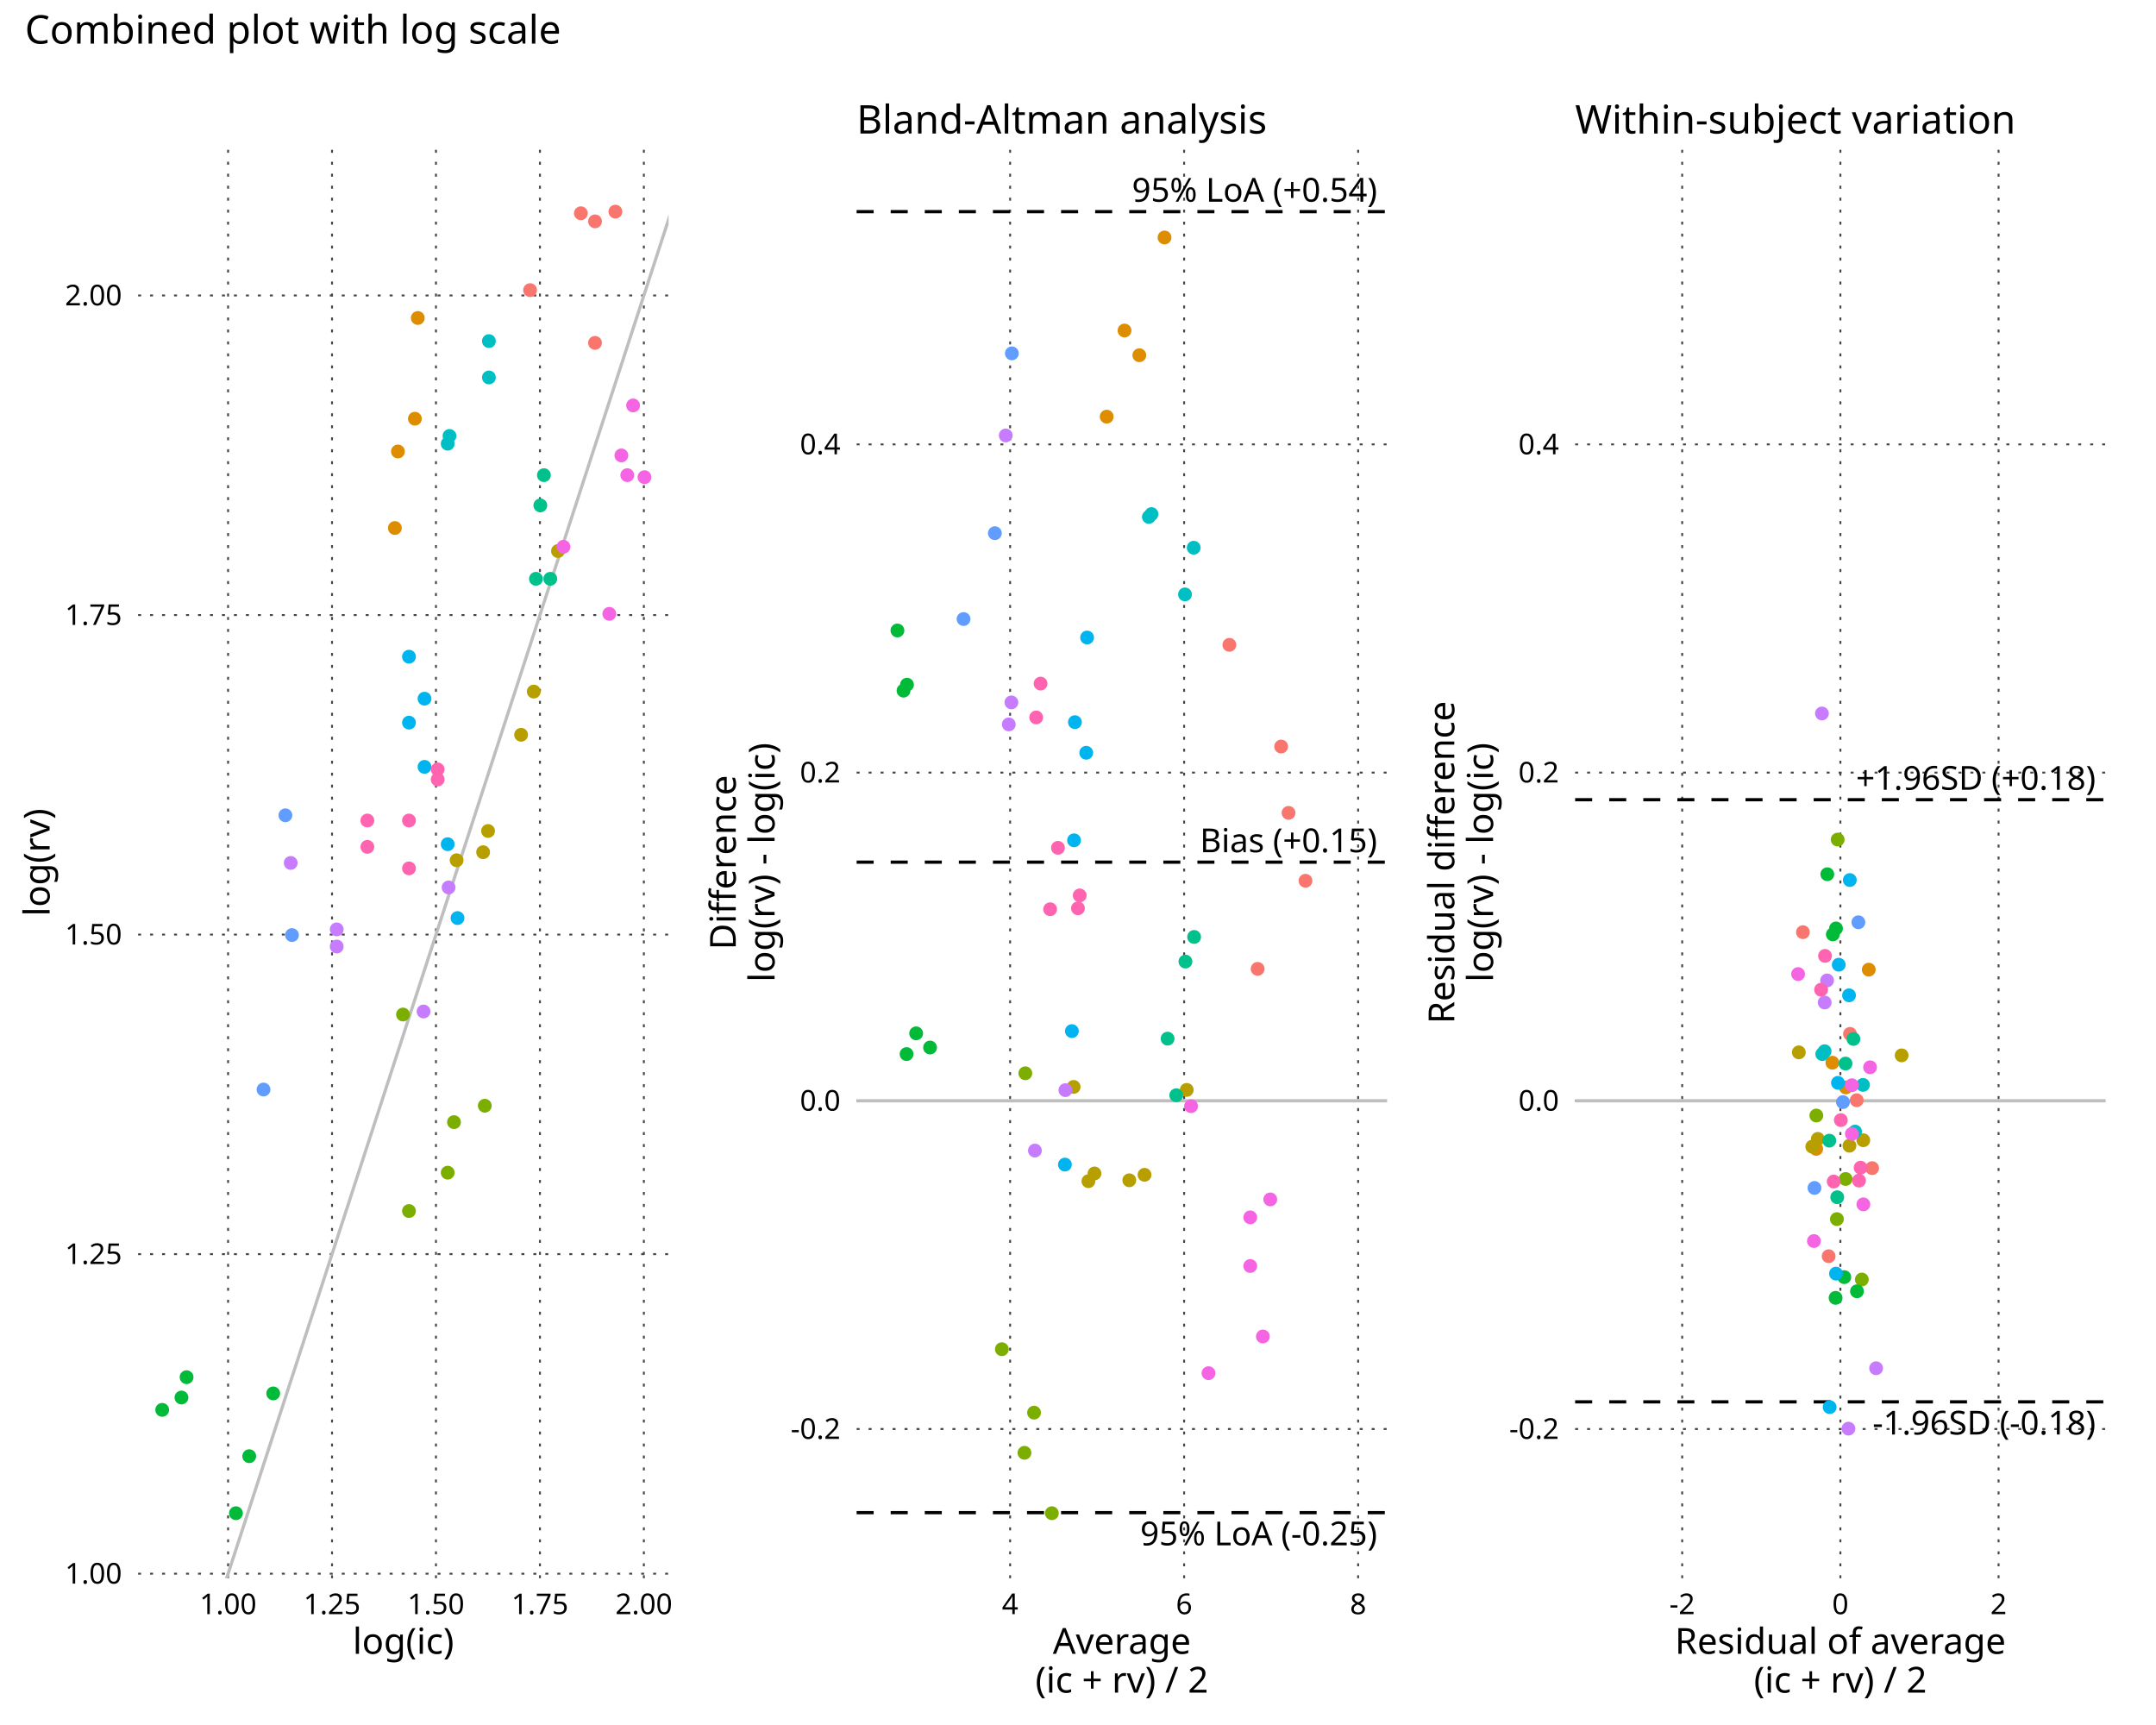
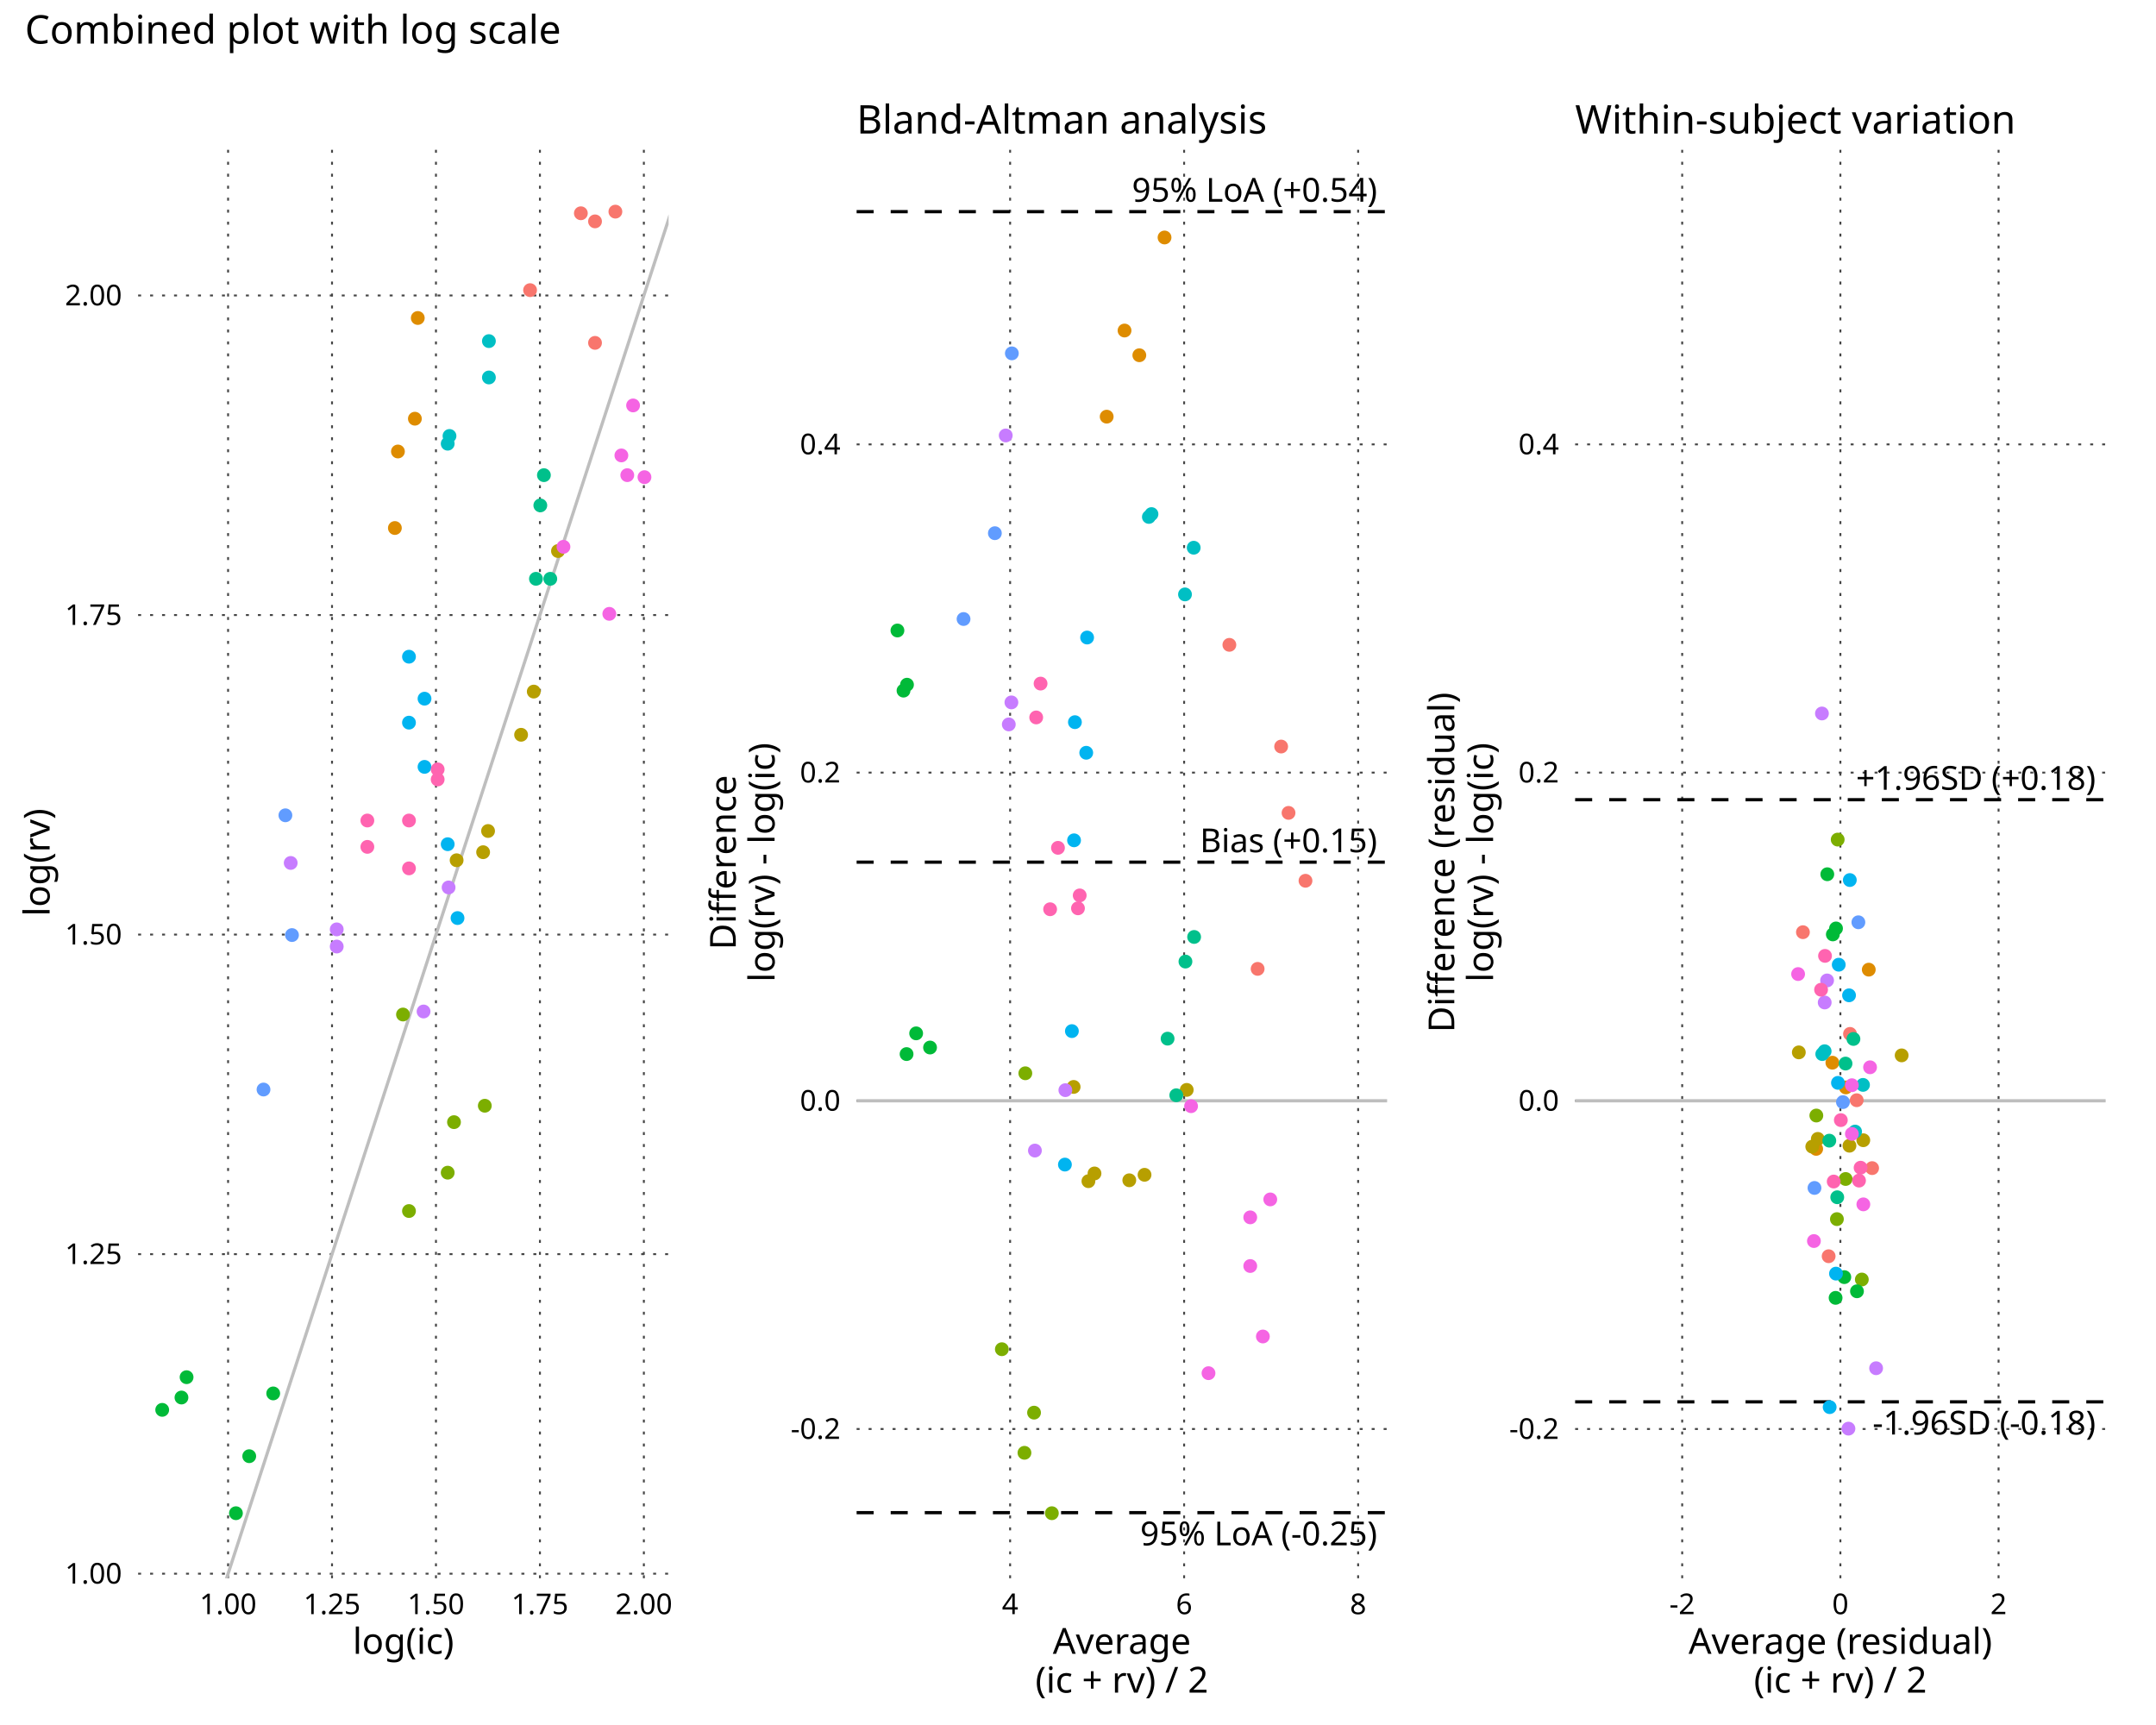
<svg xmlns="http://www.w3.org/2000/svg" class="svglite" data-engine-version="2.0" width="720.00pt" height="576.00pt" viewBox="0 0 720.00 576.00">
  <defs>
    <style type="text/css">
    .svglite line, .svglite polyline, .svglite polygon, .svglite path, .svglite rect, .svglite circle {
      fill: none;
      stroke: #000000;
      stroke-linecap: round;
      stroke-linejoin: round;
      stroke-miterlimit: 10.00;
    }
  </style>
  </defs>
  <rect width="100%" height="100%" style="stroke: none; fill: #FFFFFF;" />
  <defs>
    <clipPath id="cpMC4wMHw3MjAuMDB8MC4wMHw1NzYuMDA=">
      <rect x="0.00" y="0.00" width="720.00" height="576.00" />
    </clipPath>
  </defs>
  <g clip-path="url(#cpMC4wMHw3MjAuMDB8MC4wMHw1NzYuMDA=)">
    <rect x="-0" y="0.00" width="720.00" height="576.00" style="stroke-width: 1.07; stroke: #FFFFFF; fill: #FFFFFF;" />
  </g>
  <defs>
    <clipPath id="cpNDYuMTJ8NzAzLjE4fDQ4Ljk0fDUyNy4wMQ==">
      <rect x="46.12" y="48.94" width="657.06" height="478.07" />
    </clipPath>
  </defs>
  <g clip-path="url(#cpNDYuMTJ8NzAzLjE4fDQ4Ljk0fDUyNy4wMQ==)">
</g>
  <g clip-path="url(#cpMC4wMHw3MjAuMDB8MC4wMHw1NzYuMDA=)">
</g>
  <defs>
    <clipPath id="cpNS40OHwyMzQuNjF8MjIuNzh8NTcwLjUy">
      <rect x="5.48" y="22.78" width="229.14" height="547.74" />
    </clipPath>
  </defs>
  <g clip-path="url(#cpNS40OHwyMzQuNjF8MjIuNzh8NTcwLjUy)">
</g>
  <g clip-path="url(#cpMC4wMHw3MjAuMDB8MC4wMHw1NzYuMDA=)">
</g>
  <defs>
    <clipPath id="cpMjM0LjYxfDQ3NC41N3wyMi43OHw1NzAuNTI=">
      <rect x="234.61" y="22.78" width="239.95" height="547.74" />
    </clipPath>
  </defs>
  <g clip-path="url(#cpMjM0LjYxfDQ3NC41N3wyMi43OHw1NzAuNTI=)">
</g>
  <g clip-path="url(#cpMC4wMHw3MjAuMDB8MC4wMHw1NzYuMDA=)">
</g>
  <defs>
    <clipPath id="cpNDc0LjU3fDcxNC41MnwyMi43OHw1NzAuNTI=">
      <rect x="474.57" y="22.78" width="239.95" height="547.74" />
    </clipPath>
  </defs>
  <g clip-path="url(#cpNDc0LjU3fDcxNC41MnwyMi43OHw1NzAuNTI=)">
</g>
  <g clip-path="url(#cpMC4wMHw3MjAuMDB8MC4wMHw1NzYuMDA=)">
</g>
  <defs>
    <clipPath id="cpNDYuMTJ8MjIzLjI4fDQ4Ljk0fDUyNy4wMQ==">
      <rect x="46.12" y="48.94" width="177.16" height="478.07" />
    </clipPath>
  </defs>
  <g clip-path="url(#cpNDYuMTJ8MjIzLjI4fDQ4Ljk0fDUyNy4wMQ==)">
    <polyline points="46.12,525.47 223.28,525.47 " style="stroke-width: 0.64; stroke: #454545; stroke-dasharray: 1.00,3.00; stroke-linecap: butt;" />
    <polyline points="46.12,418.77 223.28,418.77 " style="stroke-width: 0.64; stroke: #454545; stroke-dasharray: 1.00,3.00; stroke-linecap: butt;" />
    <polyline points="46.12,312.07 223.28,312.07 " style="stroke-width: 0.64; stroke: #454545; stroke-dasharray: 1.00,3.00; stroke-linecap: butt;" />
    <polyline points="46.12,205.37 223.28,205.37 " style="stroke-width: 0.64; stroke: #454545; stroke-dasharray: 1.00,3.00; stroke-linecap: butt;" />
    <polyline points="46.12,98.66 223.28,98.66 " style="stroke-width: 0.64; stroke: #454545; stroke-dasharray: 1.00,3.00; stroke-linecap: butt;" />
    <polyline points="76.17,527.01 76.17,48.94 " style="stroke-width: 0.64; stroke: #454545; stroke-dasharray: 1.00,3.00; stroke-linecap: butt;" />
    <polyline points="110.88,527.01 110.88,48.94 " style="stroke-width: 0.64; stroke: #454545; stroke-dasharray: 1.00,3.00; stroke-linecap: butt;" />
    <polyline points="145.59,527.01 145.59,48.94 " style="stroke-width: 0.64; stroke: #454545; stroke-dasharray: 1.00,3.00; stroke-linecap: butt;" />
    <polyline points="180.31,527.01 180.31,48.94 " style="stroke-width: 0.64; stroke: #454545; stroke-dasharray: 1.00,3.00; stroke-linecap: butt;" />
    <polyline points="215.02,527.01 215.02,48.94 " style="stroke-width: 0.64; stroke: #454545; stroke-dasharray: 1.00,3.00; stroke-linecap: butt;" />
    <line x1="-131.04" y1="1162.42" x2="400.44" y2="-471.29" style="stroke-width: 1.07; stroke: #BEBEBE; stroke-linecap: butt;" />
    <circle cx="198.71" cy="73.92" r="1.95" style="stroke-width: 0.71; stroke: #F8766D; fill: #F8766D;" />
    <circle cx="177.02" cy="96.88" r="1.95" style="stroke-width: 0.71; stroke: #F8766D; fill: #F8766D;" />
    <circle cx="205.51" cy="70.67" r="1.95" style="stroke-width: 0.71; stroke: #F8766D; fill: #F8766D;" />
    <circle cx="198.71" cy="114.49" r="1.95" style="stroke-width: 0.71; stroke: #F8766D; fill: #F8766D;" />
    <circle cx="193.98" cy="71.21" r="1.95" style="stroke-width: 0.71; stroke: #F8766D; fill: #F8766D;" />
    <circle cx="131.87" cy="176.31" r="1.95" style="stroke-width: 0.71; stroke: #DE8C00; fill: #DE8C00;" />
    <circle cx="139.52" cy="106.18" r="1.95" style="stroke-width: 0.71; stroke: #DE8C00; fill: #DE8C00;" />
    <circle cx="138.55" cy="139.81" r="1.95" style="stroke-width: 0.71; stroke: #DE8C00; fill: #DE8C00;" />
    <circle cx="132.89" cy="150.76" r="1.95" style="stroke-width: 0.71; stroke: #DE8C00; fill: #DE8C00;" />
    <circle cx="152.49" cy="287.25" r="1.95" style="stroke-width: 0.71; stroke: #B79F00; fill: #B79F00;" />
    <circle cx="174.02" cy="245.35" r="1.95" style="stroke-width: 0.71; stroke: #B79F00; fill: #B79F00;" />
    <circle cx="162.99" cy="277.48" r="1.95" style="stroke-width: 0.71; stroke: #B79F00; fill: #B79F00;" />
    <circle cx="161.34" cy="284.56" r="1.95" style="stroke-width: 0.71; stroke: #B79F00; fill: #B79F00;" />
    <circle cx="186.34" cy="184.00" r="1.95" style="stroke-width: 0.71; stroke: #B79F00; fill: #B79F00;" />
    <circle cx="178.25" cy="230.93" r="1.95" style="stroke-width: 0.71; stroke: #B79F00; fill: #B79F00;" />
    <circle cx="134.58" cy="338.76" r="1.95" style="stroke-width: 0.71; stroke: #7CAE00; fill: #7CAE00;" />
    <circle cx="136.58" cy="404.38" r="1.95" style="stroke-width: 0.71; stroke: #7CAE00; fill: #7CAE00;" />
    <circle cx="149.51" cy="391.57" r="1.95" style="stroke-width: 0.71; stroke: #7CAE00; fill: #7CAE00;" />
    <circle cx="151.61" cy="374.70" r="1.95" style="stroke-width: 0.71; stroke: #7CAE00; fill: #7CAE00;" />
    <circle cx="161.90" cy="369.22" r="1.95" style="stroke-width: 0.71; stroke: #7CAE00; fill: #7CAE00;" />
    <circle cx="91.24" cy="465.28" r="1.95" style="stroke-width: 0.71; stroke: #00BA38; fill: #00BA38;" />
    <circle cx="83.23" cy="486.24" r="1.95" style="stroke-width: 0.71; stroke: #00BA38; fill: #00BA38;" />
    <circle cx="78.79" cy="505.28" r="1.95" style="stroke-width: 0.71; stroke: #00BA38; fill: #00BA38;" />
    <circle cx="62.31" cy="459.86" r="1.95" style="stroke-width: 0.71; stroke: #00BA38; fill: #00BA38;" />
    <circle cx="54.17" cy="470.77" r="1.95" style="stroke-width: 0.71; stroke: #00BA38; fill: #00BA38;" />
    <circle cx="60.60" cy="466.65" r="1.95" style="stroke-width: 0.71; stroke: #00BA38; fill: #00BA38;" />
    <circle cx="183.77" cy="193.27" r="1.95" style="stroke-width: 0.71; stroke: #00C08B; fill: #00C08B;" />
    <circle cx="181.64" cy="158.66" r="1.95" style="stroke-width: 0.71; stroke: #00C08B; fill: #00C08B;" />
    <circle cx="178.98" cy="193.27" r="1.95" style="stroke-width: 0.71; stroke: #00C08B; fill: #00C08B;" />
    <circle cx="180.44" cy="168.76" r="1.95" style="stroke-width: 0.71; stroke: #00C08B; fill: #00C08B;" />
    <circle cx="163.27" cy="113.90" r="1.95" style="stroke-width: 0.71; stroke: #00BFC4; fill: #00BFC4;" />
    <circle cx="150.11" cy="145.57" r="1.95" style="stroke-width: 0.71; stroke: #00BFC4; fill: #00BFC4;" />
    <circle cx="149.51" cy="148.16" r="1.95" style="stroke-width: 0.71; stroke: #00BFC4; fill: #00BFC4;" />
    <circle cx="163.27" cy="126.04" r="1.95" style="stroke-width: 0.71; stroke: #00BFC4; fill: #00BFC4;" />
    <circle cx="152.79" cy="306.55" r="1.95" style="stroke-width: 0.71; stroke: #00B4F0; fill: #00B4F0;" />
    <circle cx="149.51" cy="281.89" r="1.95" style="stroke-width: 0.71; stroke: #00B4F0; fill: #00B4F0;" />
    <circle cx="141.77" cy="256.07" r="1.95" style="stroke-width: 0.71; stroke: #00B4F0; fill: #00B4F0;" />
    <circle cx="136.58" cy="241.30" r="1.95" style="stroke-width: 0.71; stroke: #00B4F0; fill: #00B4F0;" />
    <circle cx="141.77" cy="233.30" r="1.95" style="stroke-width: 0.71; stroke: #00B4F0; fill: #00B4F0;" />
    <circle cx="136.58" cy="219.28" r="1.95" style="stroke-width: 0.71; stroke: #00B4F0; fill: #00B4F0;" />
    <circle cx="97.51" cy="312.23" r="1.95" style="stroke-width: 0.71; stroke: #619CFF; fill: #619CFF;" />
    <circle cx="95.31" cy="272.24" r="1.95" style="stroke-width: 0.71; stroke: #619CFF; fill: #619CFF;" />
    <circle cx="88.00" cy="363.81" r="1.95" style="stroke-width: 0.71; stroke: #619CFF; fill: #619CFF;" />
    <circle cx="141.45" cy="337.75" r="1.95" style="stroke-width: 0.71; stroke: #C77CFF; fill: #C77CFF;" />
    <circle cx="149.81" cy="296.33" r="1.95" style="stroke-width: 0.71; stroke: #C77CFF; fill: #C77CFF;" />
    <circle cx="97.08" cy="288.15" r="1.95" style="stroke-width: 0.71; stroke: #C77CFF; fill: #C77CFF;" />
    <circle cx="112.45" cy="316.06" r="1.95" style="stroke-width: 0.71; stroke: #C77CFF; fill: #C77CFF;" />
    <circle cx="112.45" cy="310.33" r="1.95" style="stroke-width: 0.71; stroke: #C77CFF; fill: #C77CFF;" />
    <circle cx="211.42" cy="135.38" r="1.95" style="stroke-width: 0.71; stroke: #F564E3; fill: #F564E3;" />
    <circle cx="188.17" cy="182.59" r="1.95" style="stroke-width: 0.71; stroke: #F564E3; fill: #F564E3;" />
    <circle cx="207.51" cy="152.07" r="1.95" style="stroke-width: 0.71; stroke: #F564E3; fill: #F564E3;" />
    <circle cx="209.48" cy="158.66" r="1.95" style="stroke-width: 0.71; stroke: #F564E3; fill: #F564E3;" />
    <circle cx="215.22" cy="159.33" r="1.95" style="stroke-width: 0.71; stroke: #F564E3; fill: #F564E3;" />
    <circle cx="203.48" cy="204.97" r="1.95" style="stroke-width: 0.71; stroke: #F564E3; fill: #F564E3;" />
    <circle cx="146.16" cy="260.27" r="1.95" style="stroke-width: 0.71; stroke: #FF64B0; fill: #FF64B0;" />
    <circle cx="136.58" cy="289.96" r="1.95" style="stroke-width: 0.71; stroke: #FF64B0; fill: #FF64B0;" />
    <circle cx="122.68" cy="273.98" r="1.95" style="stroke-width: 0.71; stroke: #FF64B0; fill: #FF64B0;" />
    <circle cx="122.68" cy="282.78" r="1.95" style="stroke-width: 0.71; stroke: #FF64B0; fill: #FF64B0;" />
    <circle cx="136.58" cy="273.98" r="1.95" style="stroke-width: 0.71; stroke: #FF64B0; fill: #FF64B0;" />
    <circle cx="146.16" cy="256.91" r="1.95" style="stroke-width: 0.71; stroke: #FF64B0; fill: #FF64B0;" />
  </g>
  <g clip-path="url(#cpMC4wMHw3MjAuMDB8MC4wMHw1NzYuMDA=)">
    <text x="40.74" y="528.78" text-anchor="end" style="font-size: 9.60px; font-family: sans;" textLength="18.69px" lengthAdjust="spacingAndGlyphs">1.00</text>
    <text x="40.74" y="422.07" text-anchor="end" style="font-size: 9.60px; font-family: sans;" textLength="18.69px" lengthAdjust="spacingAndGlyphs">1.25</text>
    <text x="40.74" y="315.37" text-anchor="end" style="font-size: 9.60px; font-family: sans;" textLength="18.69px" lengthAdjust="spacingAndGlyphs">1.50</text>
    <text x="40.74" y="208.67" text-anchor="end" style="font-size: 9.60px; font-family: sans;" textLength="18.69px" lengthAdjust="spacingAndGlyphs">1.75</text>
    <text x="40.74" y="101.97" text-anchor="end" style="font-size: 9.60px; font-family: sans;" textLength="18.69px" lengthAdjust="spacingAndGlyphs">2.00</text>
    <text x="76.17" y="538.99" text-anchor="middle" style="font-size: 9.60px; font-family: sans;" textLength="18.69px" lengthAdjust="spacingAndGlyphs">1.00</text>
    <text x="110.88" y="538.99" text-anchor="middle" style="font-size: 9.60px; font-family: sans;" textLength="18.69px" lengthAdjust="spacingAndGlyphs">1.25</text>
    <text x="145.59" y="538.99" text-anchor="middle" style="font-size: 9.60px; font-family: sans;" textLength="18.69px" lengthAdjust="spacingAndGlyphs">1.50</text>
    <text x="180.31" y="538.99" text-anchor="middle" style="font-size: 9.60px; font-family: sans;" textLength="18.69px" lengthAdjust="spacingAndGlyphs">1.75</text>
    <text x="215.02" y="538.99" text-anchor="middle" style="font-size: 9.60px; font-family: sans;" textLength="18.69px" lengthAdjust="spacingAndGlyphs">2.00</text>
    <text x="134.70" y="552.23" text-anchor="middle" style="font-size: 12.00px; font-family: sans;" textLength="32.67px" lengthAdjust="spacingAndGlyphs">log(ic)</text>
    <text transform="translate(16.57,287.97) rotate(-90)" text-anchor="middle" style="font-size: 12.00px; font-family: sans;" textLength="34.01px" lengthAdjust="spacingAndGlyphs">log(rv)</text>
    <polyline points="286.07,477.16 463.23,477.16 " style="stroke-width: 0.64; stroke: #454545; stroke-dasharray: 1.00,3.00; stroke-linecap: butt;" />
    <polyline points="286.07,367.57 463.23,367.57 " style="stroke-width: 0.64; stroke: #454545; stroke-dasharray: 1.00,3.00; stroke-linecap: butt;" />
    <polyline points="286.07,257.98 463.23,257.98 " style="stroke-width: 0.64; stroke: #454545; stroke-dasharray: 1.00,3.00; stroke-linecap: butt;" />
    <polyline points="286.07,148.39 463.23,148.39 " style="stroke-width: 0.64; stroke: #454545; stroke-dasharray: 1.00,3.00; stroke-linecap: butt;" />
    <polyline points="337.33,527.01 337.33,48.94 " style="stroke-width: 0.64; stroke: #454545; stroke-dasharray: 1.00,3.00; stroke-linecap: butt;" />
    <polyline points="395.44,527.01 395.44,48.94 " style="stroke-width: 0.64; stroke: #454545; stroke-dasharray: 1.00,3.00; stroke-linecap: butt;" />
    <polyline points="453.55,527.01 453.55,48.94 " style="stroke-width: 0.64; stroke: #454545; stroke-dasharray: 1.00,3.00; stroke-linecap: butt;" />
    <line x1="286.07" y1="367.57" x2="463.23" y2="367.57" style="stroke-width: 1.07; stroke: #BEBEBE; stroke-linecap: butt;" />
    <line x1="286.07" y1="287.88" x2="463.23" y2="287.88" style="stroke-width: 1.07; stroke-dasharray: 5.69,5.69; stroke-linecap: butt;" />
    <line x1="286.07" y1="505.09" x2="463.23" y2="505.09" style="stroke-width: 1.07; stroke-dasharray: 5.69,5.69; stroke-linecap: butt;" />
    <line x1="286.07" y1="70.67" x2="463.23" y2="70.67" style="stroke-width: 1.07; stroke-dasharray: 5.69,5.69; stroke-linecap: butt;" />
    <circle cx="430.31" cy="271.43" r="1.95" style="stroke-width: 0.71; stroke: #F8766D; fill: #F8766D;" />
    <circle cx="410.55" cy="215.32" r="1.95" style="stroke-width: 0.71; stroke: #F8766D; fill: #F8766D;" />
    <circle cx="435.97" cy="294.10" r="1.95" style="stroke-width: 0.71; stroke: #F8766D; fill: #F8766D;" />
    <circle cx="419.99" cy="323.52" r="1.95" style="stroke-width: 0.71; stroke: #F8766D; fill: #F8766D;" />
    <circle cx="427.84" cy="249.28" r="1.95" style="stroke-width: 0.71; stroke: #F8766D; fill: #F8766D;" />
    <circle cx="369.58" cy="139.13" r="1.95" style="stroke-width: 0.71; stroke: #DE8C00; fill: #DE8C00;" />
    <circle cx="388.90" cy="79.30" r="1.95" style="stroke-width: 0.71; stroke: #DE8C00; fill: #DE8C00;" />
    <circle cx="380.48" cy="118.62" r="1.95" style="stroke-width: 0.71; stroke: #DE8C00; fill: #DE8C00;" />
    <circle cx="375.54" cy="110.37" r="1.95" style="stroke-width: 0.71; stroke: #DE8C00; fill: #DE8C00;" />
    <circle cx="358.54" cy="362.94" r="1.95" style="stroke-width: 0.71; stroke: #B79F00; fill: #B79F00;" />
    <circle cx="377.13" cy="394.11" r="1.95" style="stroke-width: 0.71; stroke: #B79F00; fill: #B79F00;" />
    <circle cx="365.51" cy="391.83" r="1.95" style="stroke-width: 0.71; stroke: #B79F00; fill: #B79F00;" />
    <circle cx="363.48" cy="394.41" r="1.95" style="stroke-width: 0.71; stroke: #B79F00; fill: #B79F00;" />
    <circle cx="396.31" cy="363.93" r="1.95" style="stroke-width: 0.71; stroke: #B79F00; fill: #B79F00;" />
    <circle cx="382.22" cy="392.28" r="1.95" style="stroke-width: 0.71; stroke: #B79F00; fill: #B79F00;" />
    <circle cx="342.41" cy="358.38" r="1.95" style="stroke-width: 0.71; stroke: #7CAE00; fill: #7CAE00;" />
    <circle cx="334.57" cy="450.52" r="1.95" style="stroke-width: 0.71; stroke: #7CAE00; fill: #7CAE00;" />
    <circle cx="342.12" cy="485.11" r="1.95" style="stroke-width: 0.71; stroke: #7CAE00; fill: #7CAE00;" />
    <circle cx="345.32" cy="471.70" r="1.95" style="stroke-width: 0.71; stroke: #7CAE00; fill: #7CAE00;" />
    <circle cx="351.27" cy="505.28" r="1.95" style="stroke-width: 0.71; stroke: #7CAE00; fill: #7CAE00;" />
    <circle cx="310.59" cy="349.78" r="1.95" style="stroke-width: 0.71; stroke: #00BA38; fill: #00BA38;" />
    <circle cx="305.95" cy="345.05" r="1.95" style="stroke-width: 0.71; stroke: #00BA38; fill: #00BA38;" />
    <circle cx="302.75" cy="351.97" r="1.95" style="stroke-width: 0.71; stroke: #00BA38; fill: #00BA38;" />
    <circle cx="302.89" cy="228.63" r="1.95" style="stroke-width: 0.71; stroke: #00BA38; fill: #00BA38;" />
    <circle cx="299.70" cy="210.53" r="1.95" style="stroke-width: 0.71; stroke: #00BA38; fill: #00BA38;" />
    <circle cx="301.73" cy="230.61" r="1.95" style="stroke-width: 0.71; stroke: #00BA38; fill: #00BA38;" />
    <circle cx="392.82" cy="365.72" r="1.95" style="stroke-width: 0.71; stroke: #00C08B; fill: #00C08B;" />
    <circle cx="398.78" cy="312.86" r="1.95" style="stroke-width: 0.71; stroke: #00C08B; fill: #00C08B;" />
    <circle cx="389.92" cy="346.82" r="1.95" style="stroke-width: 0.71; stroke: #00C08B; fill: #00C08B;" />
    <circle cx="395.88" cy="321.08" r="1.95" style="stroke-width: 0.71; stroke: #00C08B; fill: #00C08B;" />
    <circle cx="398.64" cy="182.89" r="1.95" style="stroke-width: 0.71; stroke: #00BFC4; fill: #00BFC4;" />
    <circle cx="384.54" cy="171.66" r="1.95" style="stroke-width: 0.71; stroke: #00BFC4; fill: #00BFC4;" />
    <circle cx="383.67" cy="172.61" r="1.95" style="stroke-width: 0.71; stroke: #00BFC4; fill: #00BFC4;" />
    <circle cx="395.73" cy="198.48" r="1.95" style="stroke-width: 0.71; stroke: #00BFC4; fill: #00BFC4;" />
    <circle cx="355.63" cy="388.87" r="1.95" style="stroke-width: 0.71; stroke: #00B4F0; fill: #00B4F0;" />
    <circle cx="357.96" cy="344.30" r="1.95" style="stroke-width: 0.71; stroke: #00B4F0; fill: #00B4F0;" />
    <circle cx="358.68" cy="280.59" r="1.95" style="stroke-width: 0.71; stroke: #00B4F0; fill: #00B4F0;" />
    <circle cx="358.97" cy="241.14" r="1.95" style="stroke-width: 0.71; stroke: #00B4F0; fill: #00B4F0;" />
    <circle cx="362.75" cy="251.36" r="1.95" style="stroke-width: 0.71; stroke: #00B4F0; fill: #00B4F0;" />
    <circle cx="363.04" cy="212.88" r="1.95" style="stroke-width: 0.71; stroke: #00B4F0; fill: #00B4F0;" />
    <circle cx="332.24" cy="178.04" r="1.95" style="stroke-width: 0.71; stroke: #619CFF; fill: #619CFF;" />
    <circle cx="337.91" cy="117.99" r="1.95" style="stroke-width: 0.71; stroke: #619CFF; fill: #619CFF;" />
    <circle cx="321.78" cy="206.70" r="1.95" style="stroke-width: 0.71; stroke: #619CFF; fill: #619CFF;" />
    <circle cx="345.61" cy="384.19" r="1.95" style="stroke-width: 0.71; stroke: #C77CFF; fill: #C77CFF;" />
    <circle cx="355.78" cy="364.02" r="1.95" style="stroke-width: 0.71; stroke: #C77CFF; fill: #C77CFF;" />
    <circle cx="335.87" cy="145.40" r="1.95" style="stroke-width: 0.71; stroke: #C77CFF; fill: #C77CFF;" />
    <circle cx="336.89" cy="241.89" r="1.95" style="stroke-width: 0.71; stroke: #C77CFF; fill: #C77CFF;" />
    <circle cx="337.76" cy="234.54" r="1.95" style="stroke-width: 0.71; stroke: #C77CFF; fill: #C77CFF;" />
    <circle cx="424.21" cy="400.50" r="1.95" style="stroke-width: 0.71; stroke: #F564E3; fill: #F564E3;" />
    <circle cx="397.76" cy="369.37" r="1.95" style="stroke-width: 0.71; stroke: #F564E3; fill: #F564E3;" />
    <circle cx="417.52" cy="406.49" r="1.95" style="stroke-width: 0.71; stroke: #F564E3; fill: #F564E3;" />
    <circle cx="417.52" cy="422.74" r="1.95" style="stroke-width: 0.71; stroke: #F564E3; fill: #F564E3;" />
    <circle cx="421.74" cy="446.27" r="1.95" style="stroke-width: 0.71; stroke: #F564E3; fill: #F564E3;" />
    <circle cx="403.58" cy="458.52" r="1.95" style="stroke-width: 0.71; stroke: #F564E3; fill: #F564E3;" />
    <circle cx="359.99" cy="303.30" r="1.95" style="stroke-width: 0.71; stroke: #FF64B0; fill: #FF64B0;" />
    <circle cx="350.69" cy="303.61" r="1.95" style="stroke-width: 0.71; stroke: #FF64B0; fill: #FF64B0;" />
    <circle cx="347.50" cy="228.26" r="1.95" style="stroke-width: 0.71; stroke: #FF64B0; fill: #FF64B0;" />
    <circle cx="346.04" cy="239.56" r="1.95" style="stroke-width: 0.71; stroke: #FF64B0; fill: #FF64B0;" />
    <circle cx="353.31" cy="283.10" r="1.95" style="stroke-width: 0.71; stroke: #FF64B0; fill: #FF64B0;" />
    <circle cx="360.57" cy="298.99" r="1.95" style="stroke-width: 0.71; stroke: #FF64B0; fill: #FF64B0;" />
    <polygon points="398.75,287.88 461.24,287.88 461.16,287.88 461.48,287.86 461.79,287.80 462.09,287.69 462.37,287.53 462.62,287.32 462.83,287.08 463.00,286.81 463.13,286.52 463.20,286.21 463.23,285.89 463.23,285.89 463.23,275.64 463.23,275.64 463.20,275.33 463.13,275.01 463.00,274.72 462.83,274.45 462.62,274.21 462.37,274.01 462.09,273.85 461.79,273.74 461.48,273.67 461.24,273.66 398.75,273.66 398.99,273.67 398.67,273.66 398.36,273.70 398.05,273.79 397.76,273.92 397.50,274.10 397.27,274.33 397.07,274.58 396.92,274.86 396.82,275.17 396.77,275.48 396.77,275.64 396.77,285.89 396.77,285.73 396.77,286.05 396.82,286.37 396.92,286.67 397.07,286.95 397.27,287.21 397.50,287.43 397.76,287.61 398.05,287.75 398.36,287.84 398.67,287.88 " style="stroke-width: nan; stroke: none; fill: none;" />
    <text x="459.92" y="284.57" text-anchor="end" style="font-size: 11.04px; font-family: sans;" textLength="59.84px" lengthAdjust="spacingAndGlyphs">Bias (+0.15)</text>
    <polygon points="378.20,519.31 461.24,519.31 461.16,519.31 461.48,519.30 461.79,519.23 462.09,519.12 462.37,518.96 462.62,518.76 462.83,518.52 463.00,518.25 463.13,517.95 463.20,517.64 463.23,517.32 463.23,517.32 463.23,507.08 463.23,507.08 463.20,506.76 463.13,506.45 463.00,506.15 462.83,505.88 462.62,505.64 462.37,505.44 462.09,505.28 461.79,505.17 461.48,505.10 461.24,505.09 378.20,505.09 378.44,505.10 378.12,505.09 377.80,505.13 377.49,505.22 377.21,505.36 376.94,505.54 376.71,505.76 376.52,506.02 376.37,506.30 376.27,506.60 376.22,506.92 376.21,507.08 376.21,517.32 376.22,517.16 376.22,517.48 376.27,517.80 376.37,518.10 376.52,518.39 376.71,518.64 376.94,518.86 377.21,519.05 377.49,519.18 377.80,519.27 378.12,519.31 " style="stroke-width: nan; stroke: none; fill: none;" />
    <text x="459.92" y="516.00" text-anchor="end" style="font-size: 11.04px; font-family: sans;" textLength="80.39px" lengthAdjust="spacingAndGlyphs">95% LoA (-0.25)</text>
    <polygon points="375.42,70.67 461.24,70.67 461.16,70.66 461.48,70.65 461.79,70.59 462.09,70.47 462.37,70.31 462.62,70.11 462.83,69.87 463.00,69.60 463.13,69.31 463.20,69.00 463.23,68.68 463.23,68.68 463.23,58.43 463.23,58.43 463.20,58.11 463.13,57.80 463.00,57.51 462.83,57.24 462.62,57.00 462.37,56.80 462.09,56.64 461.79,56.52 461.48,56.46 461.24,56.44 375.42,56.44 375.66,56.46 375.34,56.45 375.03,56.48 374.72,56.57 374.43,56.71 374.17,56.89 373.94,57.11 373.74,57.37 373.60,57.65 373.49,57.96 373.44,58.27 373.44,58.43 373.44,68.68 373.44,68.52 373.44,68.84 373.49,69.15 373.60,69.46 373.74,69.74 373.94,70.00 374.17,70.22 374.43,70.40 374.72,70.54 375.03,70.63 375.34,70.66 " style="stroke-width: nan; stroke: none; fill: none;" />
    <text x="459.92" y="67.35" text-anchor="end" style="font-size: 11.04px; font-family: sans;" textLength="83.17px" lengthAdjust="spacingAndGlyphs">95% LoA (+0.54)</text>
    <text x="280.69" y="480.46" text-anchor="end" style="font-size: 9.60px; font-family: sans;" textLength="16.54px" lengthAdjust="spacingAndGlyphs">-0.2</text>
    <text x="280.69" y="370.87" text-anchor="end" style="font-size: 9.60px; font-family: sans;" textLength="13.35px" lengthAdjust="spacingAndGlyphs">0.0</text>
    <text x="280.69" y="261.28" text-anchor="end" style="font-size: 9.60px; font-family: sans;" textLength="13.35px" lengthAdjust="spacingAndGlyphs">0.2</text>
    <text x="280.69" y="151.69" text-anchor="end" style="font-size: 9.60px; font-family: sans;" textLength="13.35px" lengthAdjust="spacingAndGlyphs">0.4</text>
    <text x="337.33" y="538.99" text-anchor="middle" style="font-size: 9.60px; font-family: sans;" textLength="5.34px" lengthAdjust="spacingAndGlyphs">4</text>
    <text x="395.44" y="538.99" text-anchor="middle" style="font-size: 9.60px; font-family: sans;" textLength="5.34px" lengthAdjust="spacingAndGlyphs">6</text>
    <text x="453.55" y="538.99" text-anchor="middle" style="font-size: 9.60px; font-family: sans;" textLength="5.34px" lengthAdjust="spacingAndGlyphs">8</text>
    <text x="374.65" y="552.23" text-anchor="middle" style="font-size: 12.00px; font-family: sans;" textLength="44.70px" lengthAdjust="spacingAndGlyphs">Average</text>
    <text x="374.65" y="565.19" text-anchor="middle" style="font-size: 12.00px; font-family: sans;" textLength="57.02px" lengthAdjust="spacingAndGlyphs">(ic + rv) / 2</text>
    <text transform="translate(245.71,287.97) rotate(-90)" text-anchor="middle" style="font-size: 12.00px; font-family: sans;" textLength="54.70px" lengthAdjust="spacingAndGlyphs">Difference</text>
    <text transform="translate(258.67,287.97) rotate(-90)" text-anchor="middle" style="font-size: 12.00px; font-family: sans;" textLength="77.34px" lengthAdjust="spacingAndGlyphs">log(rv) - log(ic)</text>
    <text x="286.07" y="44.58" style="font-size: 13.20px; font-family: sans;" textLength="130.62px" lengthAdjust="spacingAndGlyphs">Bland-Altman analysis</text>
    <polyline points="526.02,477.16 703.18,477.16 " style="stroke-width: 0.64; stroke: #454545; stroke-dasharray: 1.00,3.00; stroke-linecap: butt;" />
    <polyline points="526.02,367.57 703.18,367.57 " style="stroke-width: 0.64; stroke: #454545; stroke-dasharray: 1.00,3.00; stroke-linecap: butt;" />
    <polyline points="526.02,257.98 703.18,257.98 " style="stroke-width: 0.64; stroke: #454545; stroke-dasharray: 1.00,3.00; stroke-linecap: butt;" />
    <polyline points="526.02,148.39 703.18,148.39 " style="stroke-width: 0.64; stroke: #454545; stroke-dasharray: 1.00,3.00; stroke-linecap: butt;" />
    <polyline points="561.77,527.01 561.77,48.94 " style="stroke-width: 0.64; stroke: #454545; stroke-dasharray: 1.00,3.00; stroke-linecap: butt;" />
    <polyline points="614.60,527.01 614.60,48.94 " style="stroke-width: 0.64; stroke: #454545; stroke-dasharray: 1.00,3.00; stroke-linecap: butt;" />
    <polyline points="667.43,527.01 667.43,48.94 " style="stroke-width: 0.64; stroke: #454545; stroke-dasharray: 1.00,3.00; stroke-linecap: butt;" />
    <line x1="526.02" y1="367.57" x2="703.18" y2="367.57" style="stroke-width: 1.07; stroke: #BEBEBE; stroke-linecap: butt;" />
    <line x1="526.02" y1="468.10" x2="703.18" y2="468.10" style="stroke-width: 1.07; stroke-dasharray: 5.69,5.69; stroke-linecap: butt;" />
    <line x1="526.02" y1="267.04" x2="703.18" y2="267.04" style="stroke-width: 1.07; stroke-dasharray: 5.69,5.69; stroke-linecap: butt;" />
    <circle cx="620.05" cy="367.38" r="1.95" style="stroke-width: 0.71; stroke: #F8766D; fill: #F8766D;" />
    <circle cx="602.09" cy="311.27" r="1.95" style="stroke-width: 0.71; stroke: #F8766D; fill: #F8766D;" />
    <circle cx="625.20" cy="390.05" r="1.95" style="stroke-width: 0.71; stroke: #F8766D; fill: #F8766D;" />
    <circle cx="610.68" cy="419.47" r="1.95" style="stroke-width: 0.71; stroke: #F8766D; fill: #F8766D;" />
    <circle cx="617.81" cy="345.23" r="1.95" style="stroke-width: 0.71; stroke: #F8766D; fill: #F8766D;" />
    <circle cx="606.52" cy="383.62" r="1.95" style="stroke-width: 0.71; stroke: #DE8C00; fill: #DE8C00;" />
    <circle cx="624.08" cy="323.78" r="1.95" style="stroke-width: 0.71; stroke: #DE8C00; fill: #DE8C00;" />
    <circle cx="616.42" cy="363.10" r="1.95" style="stroke-width: 0.71; stroke: #DE8C00; fill: #DE8C00;" />
    <circle cx="611.93" cy="354.85" r="1.95" style="stroke-width: 0.71; stroke: #DE8C00; fill: #DE8C00;" />
    <circle cx="600.72" cy="351.40" r="1.95" style="stroke-width: 0.71; stroke: #B79F00; fill: #B79F00;" />
    <circle cx="617.63" cy="382.57" r="1.95" style="stroke-width: 0.71; stroke: #B79F00; fill: #B79F00;" />
    <circle cx="607.06" cy="380.29" r="1.95" style="stroke-width: 0.71; stroke: #B79F00; fill: #B79F00;" />
    <circle cx="605.21" cy="382.88" r="1.95" style="stroke-width: 0.71; stroke: #B79F00; fill: #B79F00;" />
    <circle cx="635.06" cy="352.40" r="1.95" style="stroke-width: 0.71; stroke: #B79F00; fill: #B79F00;" />
    <circle cx="622.25" cy="380.74" r="1.95" style="stroke-width: 0.71; stroke: #B79F00; fill: #B79F00;" />
    <circle cx="613.70" cy="280.35" r="1.95" style="stroke-width: 0.71; stroke: #7CAE00; fill: #7CAE00;" />
    <circle cx="606.57" cy="372.49" r="1.95" style="stroke-width: 0.71; stroke: #7CAE00; fill: #7CAE00;" />
    <circle cx="613.44" cy="407.08" r="1.95" style="stroke-width: 0.71; stroke: #7CAE00; fill: #7CAE00;" />
    <circle cx="616.35" cy="393.68" r="1.95" style="stroke-width: 0.71; stroke: #7CAE00; fill: #7CAE00;" />
    <circle cx="621.76" cy="427.25" r="1.95" style="stroke-width: 0.71; stroke: #7CAE00; fill: #7CAE00;" />
    <circle cx="620.14" cy="431.18" r="1.95" style="stroke-width: 0.71; stroke: #00BA38; fill: #00BA38;" />
    <circle cx="615.91" cy="426.45" r="1.95" style="stroke-width: 0.71; stroke: #00BA38; fill: #00BA38;" />
    <circle cx="613.00" cy="433.37" r="1.95" style="stroke-width: 0.71; stroke: #00BA38; fill: #00BA38;" />
    <circle cx="613.14" cy="310.02" r="1.95" style="stroke-width: 0.71; stroke: #00BA38; fill: #00BA38;" />
    <circle cx="610.23" cy="291.92" r="1.95" style="stroke-width: 0.71; stroke: #00BA38; fill: #00BA38;" />
    <circle cx="612.08" cy="312.01" r="1.95" style="stroke-width: 0.71; stroke: #00BA38; fill: #00BA38;" />
    <circle cx="613.55" cy="399.78" r="1.95" style="stroke-width: 0.71; stroke: #00C08B; fill: #00C08B;" />
    <circle cx="618.96" cy="346.92" r="1.95" style="stroke-width: 0.71; stroke: #00C08B; fill: #00C08B;" />
    <circle cx="610.90" cy="380.88" r="1.95" style="stroke-width: 0.71; stroke: #00C08B; fill: #00C08B;" />
    <circle cx="616.32" cy="355.14" r="1.95" style="stroke-width: 0.71; stroke: #00C08B; fill: #00C08B;" />
    <circle cx="622.15" cy="362.26" r="1.95" style="stroke-width: 0.71; stroke: #00BFC4; fill: #00BFC4;" />
    <circle cx="609.34" cy="351.02" r="1.95" style="stroke-width: 0.71; stroke: #00BFC4; fill: #00BFC4;" />
    <circle cx="608.55" cy="351.97" r="1.95" style="stroke-width: 0.71; stroke: #00BFC4; fill: #00BFC4;" />
    <circle cx="619.51" cy="377.85" r="1.95" style="stroke-width: 0.71; stroke: #00BFC4; fill: #00BFC4;" />
    <circle cx="611.02" cy="469.86" r="1.95" style="stroke-width: 0.71; stroke: #00B4F0; fill: #00B4F0;" />
    <circle cx="613.13" cy="425.28" r="1.95" style="stroke-width: 0.71; stroke: #00B4F0; fill: #00B4F0;" />
    <circle cx="613.79" cy="361.58" r="1.95" style="stroke-width: 0.71; stroke: #00B4F0; fill: #00B4F0;" />
    <circle cx="614.05" cy="322.13" r="1.95" style="stroke-width: 0.71; stroke: #00B4F0; fill: #00B4F0;" />
    <circle cx="617.49" cy="332.35" r="1.95" style="stroke-width: 0.71; stroke: #00B4F0; fill: #00B4F0;" />
    <circle cx="617.75" cy="293.86" r="1.95" style="stroke-width: 0.71; stroke: #00B4F0; fill: #00B4F0;" />
    <circle cx="615.46" cy="368.01" r="1.95" style="stroke-width: 0.71; stroke: #619CFF; fill: #619CFF;" />
    <circle cx="620.61" cy="307.96" r="1.95" style="stroke-width: 0.71; stroke: #619CFF; fill: #619CFF;" />
    <circle cx="605.95" cy="396.67" r="1.95" style="stroke-width: 0.71; stroke: #619CFF; fill: #619CFF;" />
    <circle cx="617.29" cy="477.04" r="1.95" style="stroke-width: 0.71; stroke: #C77CFF; fill: #C77CFF;" />
    <circle cx="626.53" cy="456.87" r="1.95" style="stroke-width: 0.71; stroke: #C77CFF; fill: #C77CFF;" />
    <circle cx="608.44" cy="238.24" r="1.95" style="stroke-width: 0.71; stroke: #C77CFF; fill: #C77CFF;" />
    <circle cx="609.36" cy="334.74" r="1.95" style="stroke-width: 0.71; stroke: #C77CFF; fill: #C77CFF;" />
    <circle cx="610.16" cy="327.38" r="1.95" style="stroke-width: 0.71; stroke: #C77CFF; fill: #C77CFF;" />
    <circle cx="624.51" cy="356.38" r="1.95" style="stroke-width: 0.71; stroke: #F564E3; fill: #F564E3;" />
    <circle cx="600.48" cy="325.25" r="1.95" style="stroke-width: 0.71; stroke: #F564E3; fill: #F564E3;" />
    <circle cx="618.44" cy="362.37" r="1.95" style="stroke-width: 0.71; stroke: #F564E3; fill: #F564E3;" />
    <circle cx="618.44" cy="378.62" r="1.95" style="stroke-width: 0.71; stroke: #F564E3; fill: #F564E3;" />
    <circle cx="622.27" cy="402.15" r="1.95" style="stroke-width: 0.71; stroke: #F564E3; fill: #F564E3;" />
    <circle cx="605.76" cy="414.40" r="1.95" style="stroke-width: 0.71; stroke: #F564E3; fill: #F564E3;" />
    <circle cx="620.82" cy="394.22" r="1.95" style="stroke-width: 0.71; stroke: #FF64B0; fill: #FF64B0;" />
    <circle cx="612.37" cy="394.53" r="1.95" style="stroke-width: 0.71; stroke: #FF64B0; fill: #FF64B0;" />
    <circle cx="609.47" cy="319.18" r="1.95" style="stroke-width: 0.71; stroke: #FF64B0; fill: #FF64B0;" />
    <circle cx="608.15" cy="330.48" r="1.95" style="stroke-width: 0.71; stroke: #FF64B0; fill: #FF64B0;" />
    <circle cx="614.75" cy="374.02" r="1.95" style="stroke-width: 0.71; stroke: #FF64B0; fill: #FF64B0;" />
    <circle cx="621.35" cy="389.91" r="1.95" style="stroke-width: 0.71; stroke: #FF64B0; fill: #FF64B0;" />
    <polygon points="622.46,482.33 701.19,482.33 701.11,482.32 701.43,482.31 701.75,482.25 702.05,482.13 702.32,481.97 702.57,481.77 702.78,481.53 702.95,481.26 703.08,480.97 703.16,480.66 703.18,480.34 703.18,480.34 703.18,470.09 703.18,470.09 703.16,469.77 703.08,469.46 702.95,469.17 702.78,468.90 702.57,468.66 702.32,468.46 702.05,468.30 701.75,468.18 701.43,468.12 701.19,468.10 622.46,468.10 622.70,468.12 622.38,468.11 622.06,468.14 621.75,468.23 621.46,468.37 621.20,468.55 620.97,468.77 620.78,469.03 620.63,469.31 620.53,469.62 620.48,469.93 620.47,470.09 620.47,480.34 620.48,480.18 620.48,480.50 620.53,480.81 620.63,481.12 620.78,481.40 620.97,481.66 621.20,481.88 621.46,482.06 621.75,482.20 622.06,482.28 622.38,482.32 " style="stroke-width: nan; stroke: none; fill: none;" />
    <text x="699.87" y="479.01" text-anchor="end" style="font-size: 11.04px; font-family: sans;" textLength="76.09px" lengthAdjust="spacingAndGlyphs">-1.96SD (-0.18)</text>
    <polygon points="616.91,267.04 701.19,267.04 701.11,267.03 701.43,267.02 701.75,266.96 702.05,266.84 702.32,266.68 702.57,266.48 702.78,266.24 702.95,265.97 703.08,265.68 703.16,265.37 703.18,265.05 703.18,265.05 703.18,254.80 703.18,254.80 703.16,254.48 703.08,254.17 702.95,253.88 702.78,253.61 702.57,253.37 702.32,253.17 702.05,253.01 701.75,252.89 701.43,252.83 701.19,252.81 616.91,252.81 617.15,252.83 616.83,252.82 616.51,252.85 616.20,252.94 615.91,253.08 615.65,253.26 615.42,253.48 615.23,253.74 615.08,254.02 614.98,254.33 614.93,254.64 614.92,254.80 614.92,265.05 614.93,264.89 614.93,265.21 614.98,265.52 615.08,265.83 615.23,266.11 615.42,266.37 615.65,266.59 615.91,266.77 616.20,266.91 616.51,267.00 616.83,267.03 " style="stroke-width: nan; stroke: none; fill: none;" />
    <text x="699.87" y="263.72" text-anchor="end" style="font-size: 11.04px; font-family: sans;" textLength="81.64px" lengthAdjust="spacingAndGlyphs">+1.96SD (+0.18)</text>
    <text x="520.64" y="480.46" text-anchor="end" style="font-size: 9.60px; font-family: sans;" textLength="16.54px" lengthAdjust="spacingAndGlyphs">-0.2</text>
    <text x="520.64" y="370.87" text-anchor="end" style="font-size: 9.60px; font-family: sans;" textLength="13.35px" lengthAdjust="spacingAndGlyphs">0.0</text>
    <text x="520.64" y="261.28" text-anchor="end" style="font-size: 9.60px; font-family: sans;" textLength="13.35px" lengthAdjust="spacingAndGlyphs">0.2</text>
    <text x="520.64" y="151.69" text-anchor="end" style="font-size: 9.60px; font-family: sans;" textLength="13.35px" lengthAdjust="spacingAndGlyphs">0.4</text>
    <text x="561.77" y="538.99" text-anchor="middle" style="font-size: 9.60px; font-family: sans;" textLength="8.54px" lengthAdjust="spacingAndGlyphs">-2</text>
    <text x="614.60" y="538.99" text-anchor="middle" style="font-size: 9.60px; font-family: sans;" textLength="5.34px" lengthAdjust="spacingAndGlyphs">0</text>
    <text x="667.43" y="538.99" text-anchor="middle" style="font-size: 9.60px; font-family: sans;" textLength="5.34px" lengthAdjust="spacingAndGlyphs">2</text>
-     <text x="614.60" y="552.23" text-anchor="middle" style="font-size: 12.00px; font-family: sans;" textLength="106.75px" lengthAdjust="spacingAndGlyphs">Residual of average</text>
+     <text x="614.60" y="552.23" text-anchor="middle" style="font-size: 12.00px; font-family: sans;" textLength="98.06px" lengthAdjust="spacingAndGlyphs">Average (residual)</text>
    <text x="614.60" y="565.19" text-anchor="middle" style="font-size: 12.00px; font-family: sans;" textLength="57.02px" lengthAdjust="spacingAndGlyphs">(ic + rv) / 2</text>
-     <text transform="translate(485.66,287.97) rotate(-90)" text-anchor="middle" style="font-size: 12.00px; font-family: sans;" textLength="102.74px" lengthAdjust="spacingAndGlyphs">Residual difference</text>
+     <text transform="translate(485.66,287.97) rotate(-90)" text-anchor="middle" style="font-size: 12.00px; font-family: sans;" textLength="108.05px" lengthAdjust="spacingAndGlyphs">Difference (residual)</text>
    <text transform="translate(498.62,287.97) rotate(-90)" text-anchor="middle" style="font-size: 12.00px; font-family: sans;" textLength="77.34px" lengthAdjust="spacingAndGlyphs">log(rv) - log(ic)</text>
    <text x="526.02" y="44.58" style="font-size: 13.20px; font-family: sans;" textLength="136.46px" lengthAdjust="spacingAndGlyphs">Within-subject variation</text>
    <text x="8.31" y="14.56" style="font-size: 13.20px; font-family: sans;" textLength="168.04px" lengthAdjust="spacingAndGlyphs">Combined plot with log scale</text>
  </g>
</svg>
